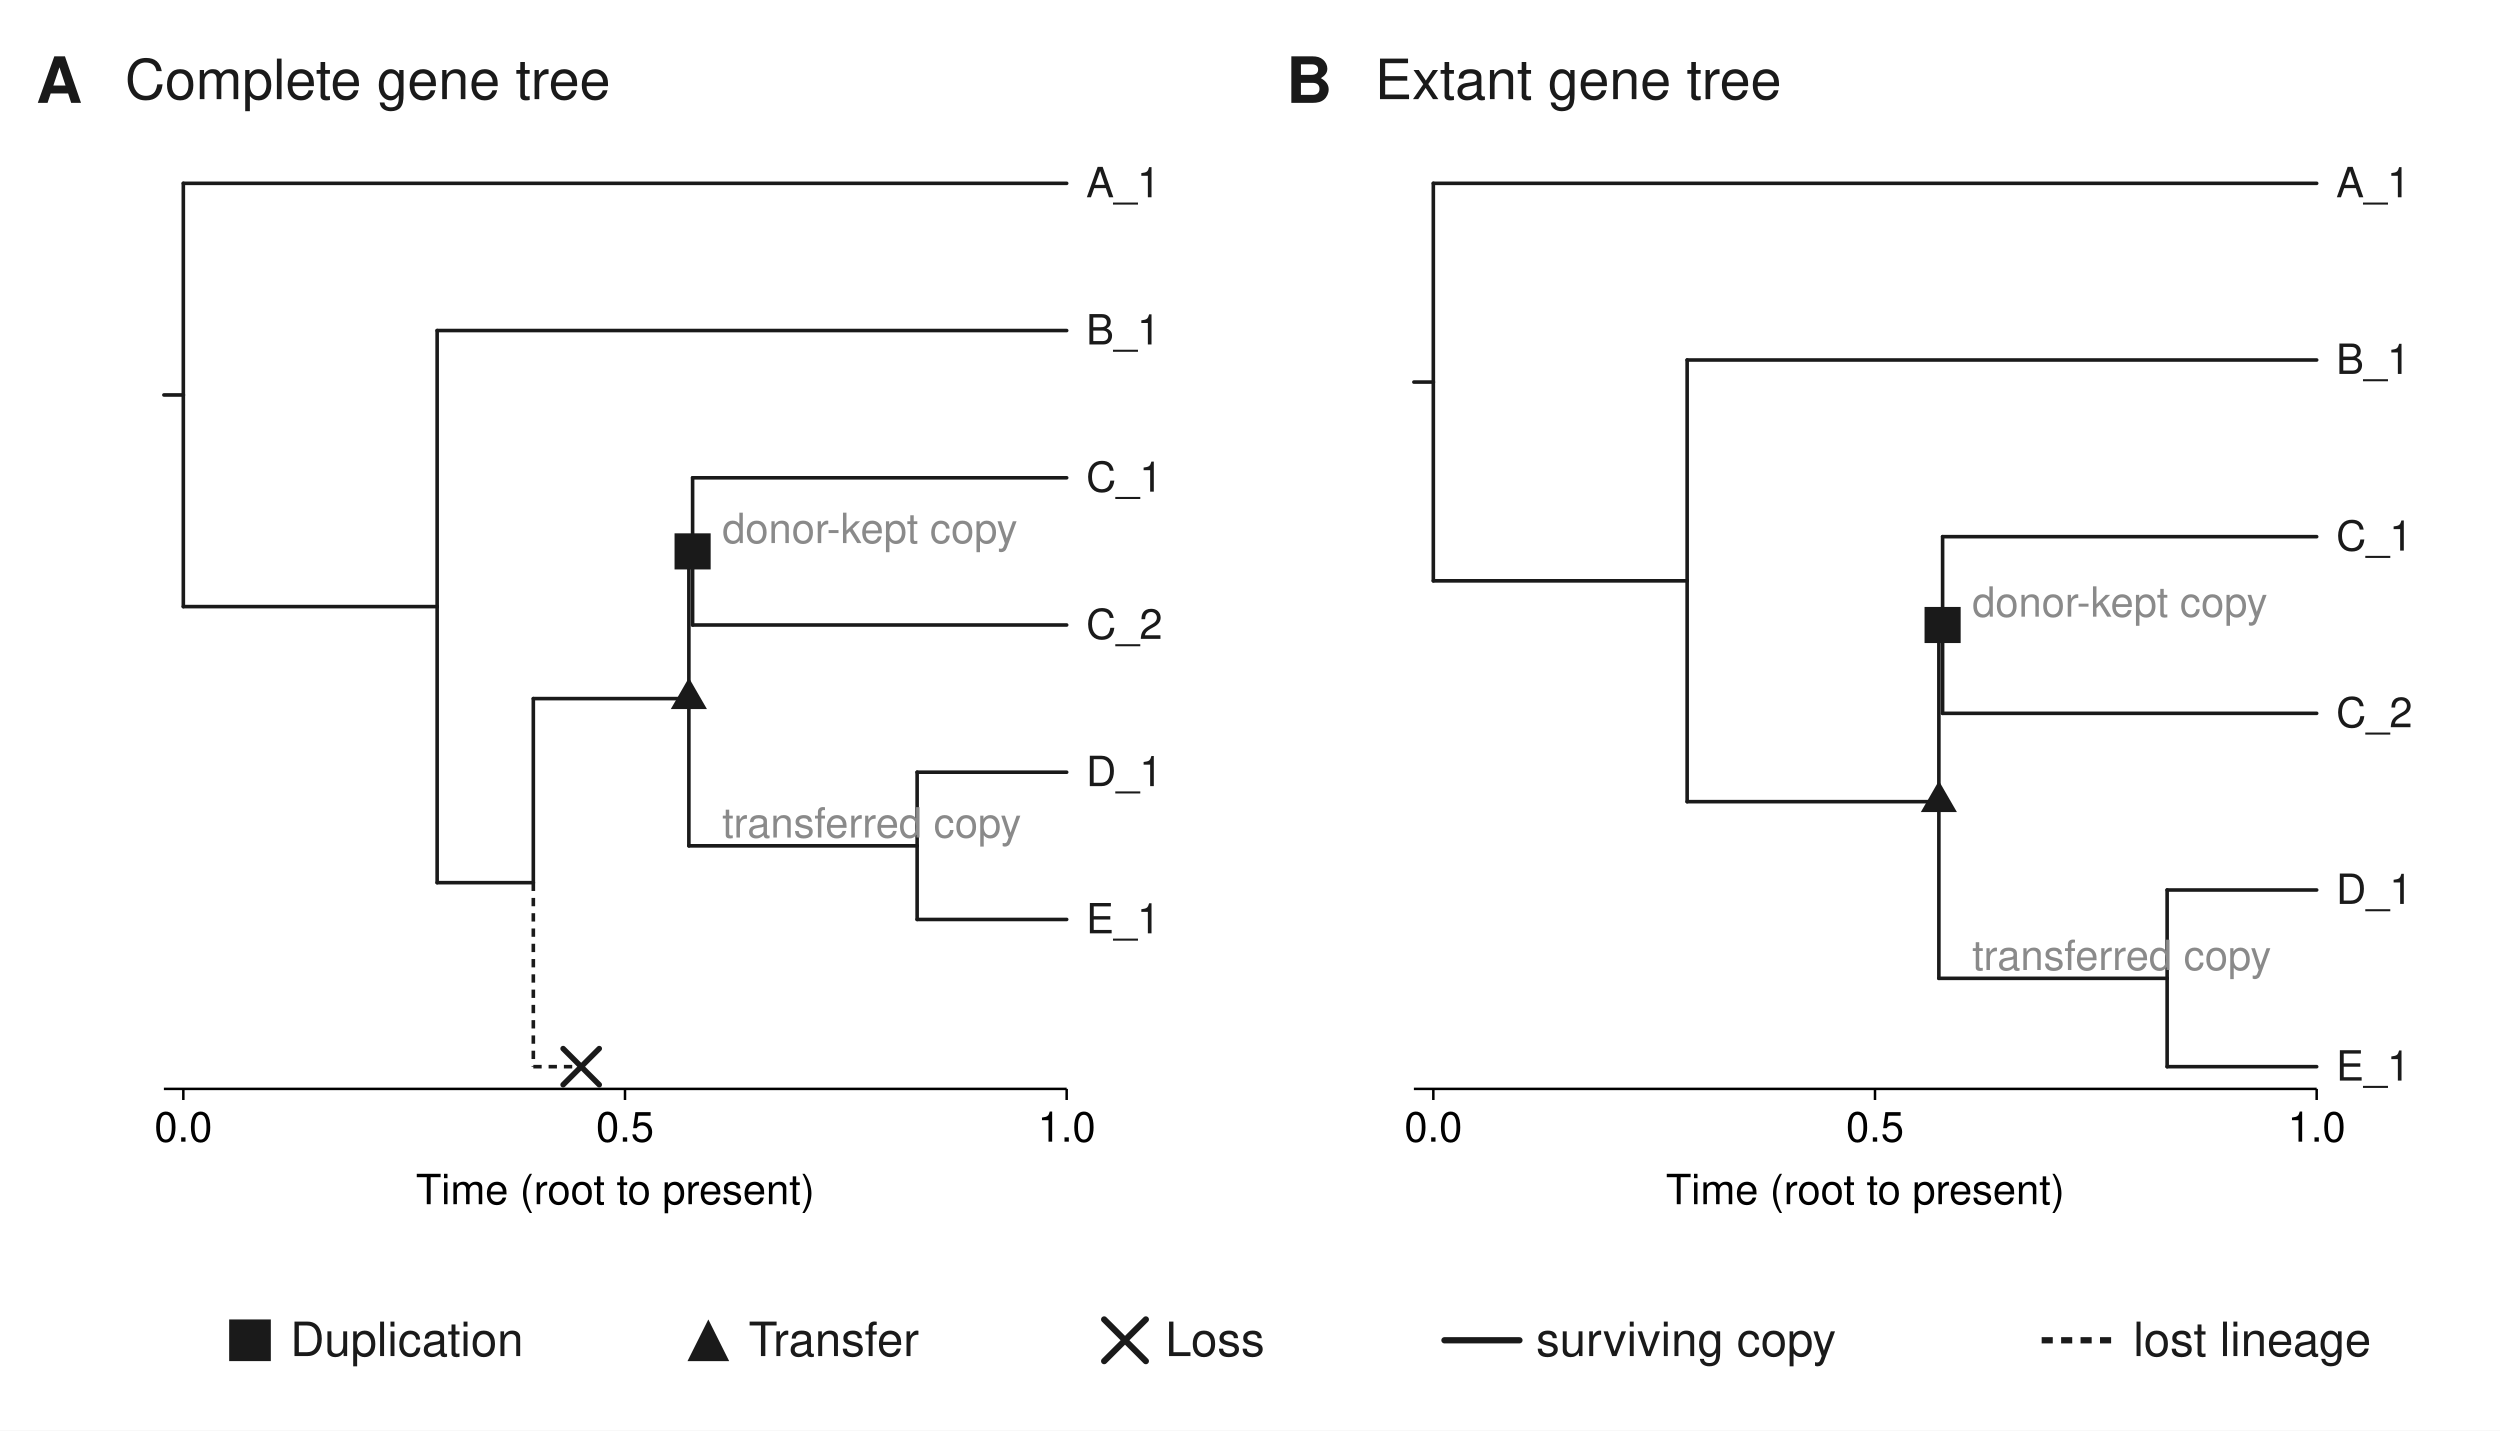
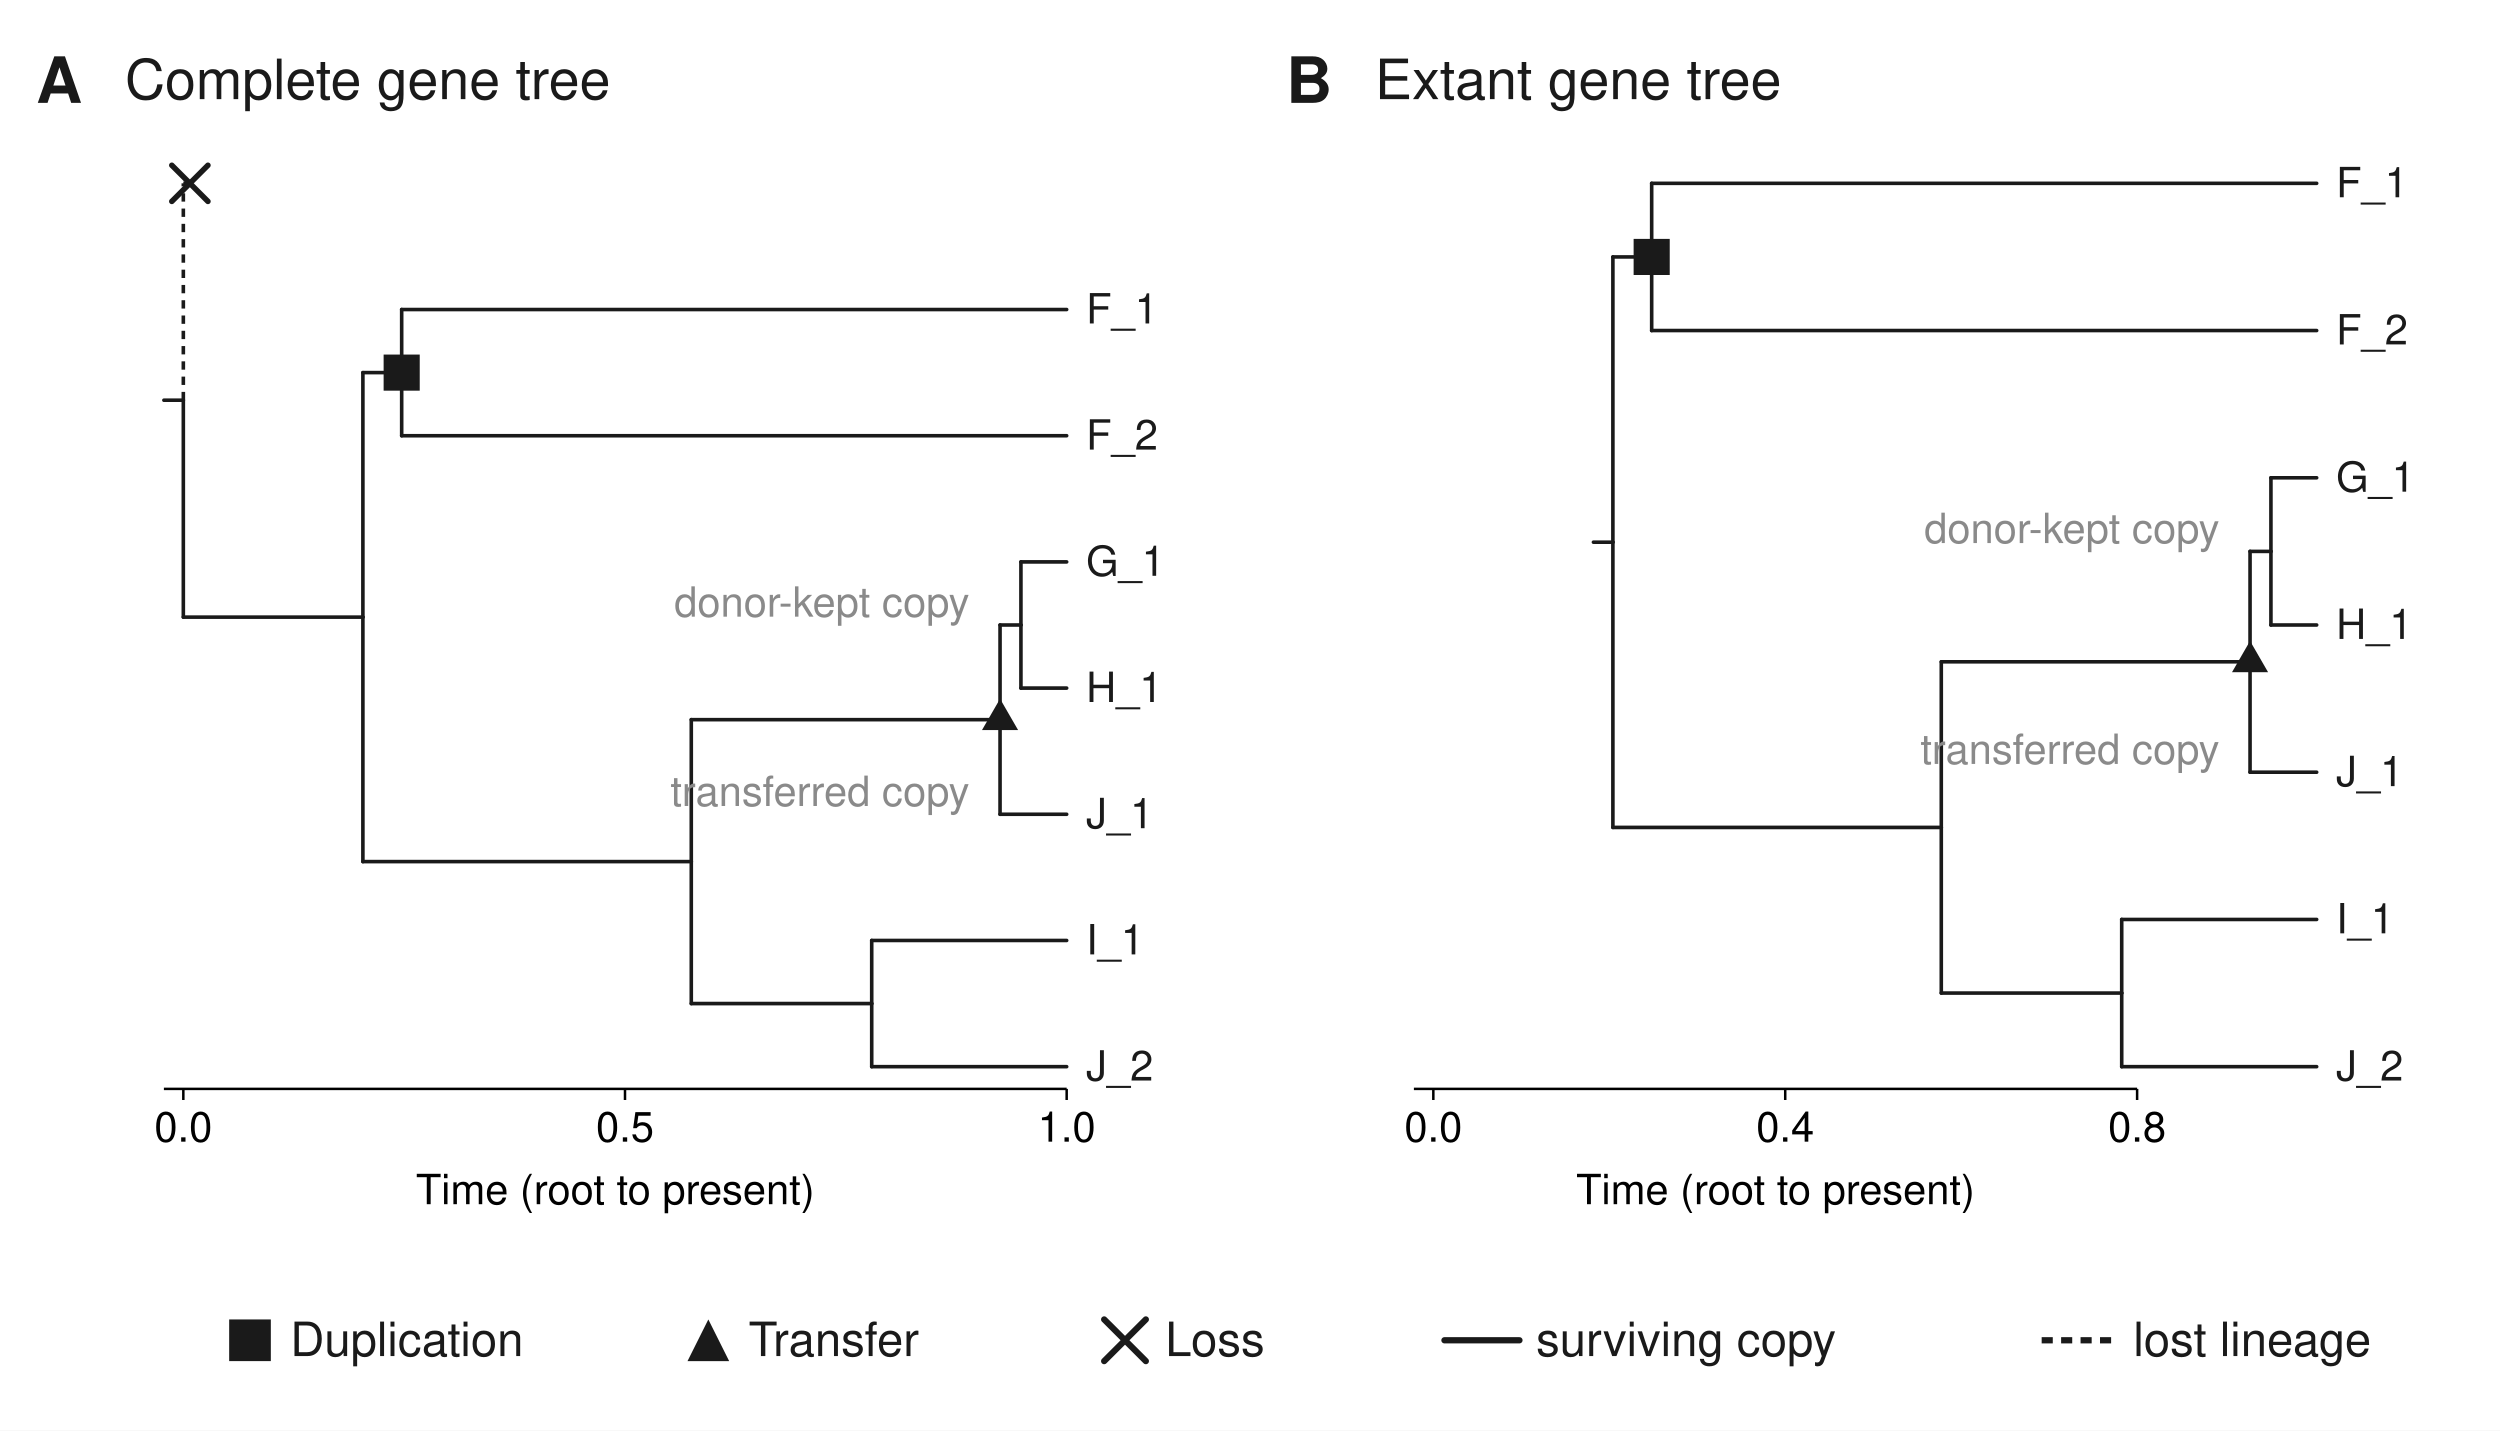
<svg xmlns="http://www.w3.org/2000/svg" width="1800" height="1030" viewBox="0 0 1800 1030">
  <rect x="0" y="0" width="1800" height="1030" fill="white" />
  <svg x="0" y="0" width="900" height="900" viewBox="-450.0 -450.0 900 900">
    <defs>
</defs>
    <rect x="-450.0" y="-450.0" width="900" height="900" fill="white" />
-     <path d="M-318.0,-318.0 L318.0,-318.0" stroke="#1a1a1a" stroke-width="2.6" stroke-linecap="round" />
-     <path d="M-135.255,-212.0 L318.0,-212.0" stroke="#1a1a1a" stroke-width="2.6" stroke-linecap="round" />
-     <path d="M48.674,-106.0 L318,-106.0" stroke="#1a1a1a" stroke-width="2.6" stroke-linecap="round" />
-     <path d="M48.674,0.0 L318,0.0" stroke="#1a1a1a" stroke-width="2.6" stroke-linecap="round" />
-     <path d="M45.983,-53.0 L48.674,-53.0" stroke="#1a1a1a" stroke-width="2.6" stroke-linecap="round" />
-     <path d="M48.674,-53.0 L48.674,-106.0" stroke="#1a1a1a" stroke-width="2.6" stroke-linecap="round" />
-     <path d="M48.674,-53.0 L48.674,0.0" stroke="#1a1a1a" stroke-width="2.6" stroke-linecap="round" />
-     <path d="M210.333,106.0 L318,106.0" stroke="#1a1a1a" stroke-width="2.6" stroke-linecap="round" />
-     <path d="M210.333,212.0 L318,212.0" stroke="#1a1a1a" stroke-width="2.6" stroke-linecap="round" />
-     <path d="M45.983,159.0 L210.333,159.0" stroke="#1a1a1a" stroke-width="2.6" stroke-linecap="round" />
-     <path d="M210.333,159.0 L210.333,106.0" stroke="#1a1a1a" stroke-width="2.6" stroke-linecap="round" />
-     <path d="M210.333,159.0 L210.333,212.0" stroke="#1a1a1a" stroke-width="2.6" stroke-linecap="round" />
-     <path d="M-66.005,53.0 L45.983,53.0" stroke="#1a1a1a" stroke-width="2.6" stroke-linecap="round" />
-     <path d="M45.983,53.0 L45.983,-53.0" stroke="#1a1a1a" stroke-width="2.6" stroke-linecap="round" />
-     <path d="M45.983,53.0 L45.983,159.0" stroke="#1a1a1a" stroke-width="2.6" stroke-linecap="round" />
-     <path d="M-66.005,318.0 L-31.551,318.0" stroke="#1a1a1a" stroke-width="2.6" stroke-dasharray="6,5" stroke-linecap="butt" />
-     <path d="M-135.255,185.5 L-66.005,185.5" stroke="#1a1a1a" stroke-width="2.6" stroke-linecap="round" />
-     <path d="M-66.005,185.5 L-66.005,53.0" stroke="#1a1a1a" stroke-width="2.6" stroke-linecap="round" />
-     <path d="M-66.005,185.5 L-66.005,318.0" stroke="#1a1a1a" stroke-width="2.6" stroke-dasharray="6,5" stroke-linecap="butt" />
-     <path d="M-318.0,-13.25 L-135.255,-13.25" stroke="#1a1a1a" stroke-width="2.6" stroke-linecap="round" />
-     <path d="M-135.255,-13.25 L-135.255,-212.0" stroke="#1a1a1a" stroke-width="2.6" stroke-linecap="round" />
-     <path d="M-135.255,-13.25 L-135.255,185.5" stroke="#1a1a1a" stroke-width="2.6" stroke-linecap="round" />
-     <path d="M-332.0,-165.625 L-318.0,-165.625" stroke="#1a1a1a" stroke-width="2.6" stroke-linecap="round" />
-     <path d="M-318.0,-165.625 L-318.0,-318.0" stroke="#1a1a1a" stroke-width="2.6" stroke-linecap="round" />
-     <path d="M-318.0,-165.625 L-318.0,-13.25" stroke="#1a1a1a" stroke-width="2.6" stroke-linecap="round" />
-     <text x="332.0" y="-318.0" font-size="30" fill="#1a1a1a" font-family="Helvetica" transform="" text-anchor="start" dominant-baseline="middle">A_1</text>
-     <text x="332.0" y="-212.0" font-size="30" fill="#1a1a1a" font-family="Helvetica" transform="" text-anchor="start" dominant-baseline="middle">B_1</text>
-     <text x="332" y="-106.0" font-size="30" fill="#1a1a1a" font-family="Helvetica" transform="" text-anchor="start" dominant-baseline="middle">C_1</text>
-     <text x="332" y="0.0" font-size="30" fill="#1a1a1a" font-family="Helvetica" transform="" text-anchor="start" dominant-baseline="middle">C_2</text>
-     <text x="332" y="106.0" font-size="30" fill="#1a1a1a" font-family="Helvetica" transform="" text-anchor="start" dominant-baseline="middle">D_1</text>
-     <text x="332" y="212.0" font-size="30" fill="#1a1a1a" font-family="Helvetica" transform="" text-anchor="start" dominant-baseline="middle">E_1</text>
-     <text x="-17.551" y="318.0" font-size="30" fill="#1a1a1a" font-family="Helvetica" transform="" text-anchor="start" dominant-baseline="middle" />
-     <rect x="35.674" y="-66.0" width="26.0" height="26.0" fill="#1a1a1a" opacity="1.0" />
-     <path d="M45.983,37.989 L32.983,60.506 L58.983,60.506 Z" fill="#1a1a1a" opacity="1.0" />
-     <text x="69.983" y="-69.0" font-size="30" fill="#8a8a8a" font-weight="normal" font-family="Helvetica" text-anchor="start" dominant-baseline="middle">donor-kept copy</text>
-     <text x="69.983" y="143.0" font-size="30" fill="#8a8a8a" font-weight="normal" font-family="Helvetica" text-anchor="start" dominant-baseline="middle">transferred copy</text>
-     <path d="M-44.551,305.0 L-18.551,331.0" stroke="#1a1a1a" stroke-width="4.0" stroke-linecap="round" />
-     <path d="M-44.551,331.0 L-18.551,305.0" stroke="#1a1a1a" stroke-width="4.0" stroke-linecap="round" />
-     <path d="M-332.0,334.0 L318.0,334.0" stroke="black" stroke-width="1.8" />
+     <path d="M-318.0,-318.0 L-313.296,-318.0" stroke="#1a1a1a" stroke-width="2.6" stroke-dasharray="6,5" stroke-linecap="butt" />
+     <path d="M-160.793,-227.143 L318.0,-227.143" stroke="#1a1a1a" stroke-width="2.6" stroke-linecap="round" />
+     <path d="M-160.793,-136.286 L318.0,-136.286" stroke="#1a1a1a" stroke-width="2.6" stroke-linecap="round" />
+     <path d="M-188.722,-181.714 L-160.793,-181.714" stroke="#1a1a1a" stroke-width="2.6" stroke-linecap="round" />
+     <path d="M-160.793,-181.714 L-160.793,-227.143" stroke="#1a1a1a" stroke-width="2.6" stroke-linecap="round" />
+     <path d="M-160.793,-181.714 L-160.793,-136.286" stroke="#1a1a1a" stroke-width="2.6" stroke-linecap="round" />
+     <path d="M285.068,-45.429 L318,-45.429" stroke="#1a1a1a" stroke-width="2.6" stroke-linecap="round" />
+     <path d="M285.068,45.429 L318,45.429" stroke="#1a1a1a" stroke-width="2.6" stroke-linecap="round" />
+     <path d="M270.034,0.0 L285.068,0.0" stroke="#1a1a1a" stroke-width="2.6" stroke-linecap="round" />
+     <path d="M285.068,0.0 L285.068,-45.429" stroke="#1a1a1a" stroke-width="2.6" stroke-linecap="round" />
+     <path d="M285.068,0.0 L285.068,45.429" stroke="#1a1a1a" stroke-width="2.6" stroke-linecap="round" />
+     <path d="M270.034,136.286 L318,136.286" stroke="#1a1a1a" stroke-width="2.6" stroke-linecap="round" />
+     <path d="M47.726,68.143 L270.034,68.143" stroke="#1a1a1a" stroke-width="2.6" stroke-linecap="round" />
+     <path d="M270.034,68.143 L270.034,0.0" stroke="#1a1a1a" stroke-width="2.6" stroke-linecap="round" />
+     <path d="M270.034,68.143 L270.034,136.286" stroke="#1a1a1a" stroke-width="2.6" stroke-linecap="round" />
+     <path d="M177.633,227.143 L318,227.143" stroke="#1a1a1a" stroke-width="2.6" stroke-linecap="round" />
+     <path d="M177.633,318.0 L318,318.0" stroke="#1a1a1a" stroke-width="2.6" stroke-linecap="round" />
+     <path d="M47.726,272.571 L177.633,272.571" stroke="#1a1a1a" stroke-width="2.6" stroke-linecap="round" />
+     <path d="M177.633,272.571 L177.633,227.143" stroke="#1a1a1a" stroke-width="2.6" stroke-linecap="round" />
+     <path d="M177.633,272.571 L177.633,318.0" stroke="#1a1a1a" stroke-width="2.6" stroke-linecap="round" />
+     <path d="M-188.722,170.357 L47.726,170.357" stroke="#1a1a1a" stroke-width="2.6" stroke-linecap="round" />
+     <path d="M47.726,170.357 L47.726,68.143" stroke="#1a1a1a" stroke-width="2.6" stroke-linecap="round" />
+     <path d="M47.726,170.357 L47.726,272.571" stroke="#1a1a1a" stroke-width="2.6" stroke-linecap="round" />
+     <path d="M-318.0,-5.679 L-188.722,-5.679" stroke="#1a1a1a" stroke-width="2.6" stroke-linecap="round" />
+     <path d="M-188.722,-5.679 L-188.722,-181.714" stroke="#1a1a1a" stroke-width="2.6" stroke-linecap="round" />
+     <path d="M-188.722,-5.679 L-188.722,170.357" stroke="#1a1a1a" stroke-width="2.6" stroke-linecap="round" />
+     <path d="M-332.0,-161.839 L-318.0,-161.839" stroke="#1a1a1a" stroke-width="2.6" stroke-linecap="round" />
+     <path d="M-318.0,-161.839 L-318.0,-318.0" stroke="#1a1a1a" stroke-width="2.6" stroke-dasharray="6,5" stroke-linecap="butt" />
+     <path d="M-318.0,-161.839 L-318.0,-5.679" stroke="#1a1a1a" stroke-width="2.6" stroke-linecap="round" />
+     <text x="-299.296" y="-318.0" font-size="30" fill="#1a1a1a" font-family="Helvetica" transform="" text-anchor="start" dominant-baseline="middle" />
+     <text x="332.0" y="-227.143" font-size="30" fill="#1a1a1a" font-family="Helvetica" transform="" text-anchor="start" dominant-baseline="middle">F_1</text>
+     <text x="332.0" y="-136.286" font-size="30" fill="#1a1a1a" font-family="Helvetica" transform="" text-anchor="start" dominant-baseline="middle">F_2</text>
+     <text x="332" y="-45.429" font-size="30" fill="#1a1a1a" font-family="Helvetica" transform="" text-anchor="start" dominant-baseline="middle">G_1</text>
+     <text x="332" y="45.429" font-size="30" fill="#1a1a1a" font-family="Helvetica" transform="" text-anchor="start" dominant-baseline="middle">H_1</text>
+     <text x="332" y="136.286" font-size="30" fill="#1a1a1a" font-family="Helvetica" transform="" text-anchor="start" dominant-baseline="middle">J_1</text>
+     <text x="332" y="227.143" font-size="30" fill="#1a1a1a" font-family="Helvetica" transform="" text-anchor="start" dominant-baseline="middle">I_1</text>
+     <text x="332" y="318.0" font-size="30" fill="#1a1a1a" font-family="Helvetica" transform="" text-anchor="start" dominant-baseline="middle">J_2</text>
+     <rect x="-173.793" y="-194.714" width="26.0" height="26.0" fill="#1a1a1a" opacity="1.0" />
+     <path d="M270.034,53.132 L257.034,75.648 L283.034,75.648 Z" fill="#1a1a1a" opacity="1.0" />
+     <text x="248.034" y="-16.0" font-size="30" fill="#8a8a8a" font-weight="normal" font-family="Helvetica" text-anchor="end" dominant-baseline="middle">donor-kept copy</text>
+     <text x="248.034" y="120.286" font-size="30" fill="#8a8a8a" font-weight="normal" font-family="Helvetica" text-anchor="end" dominant-baseline="middle">transferred copy</text>
+     <path d="M-326.296,-331.0 L-300.296,-305.0" stroke="#1a1a1a" stroke-width="4.0" stroke-linecap="round" />
+     <path d="M-326.296,-305.0 L-300.296,-331.0" stroke="#1a1a1a" stroke-width="4.0" stroke-linecap="round" />
+     <path d="M-332.0,334.0 L318,334.0" stroke="black" stroke-width="1.8" />
    <path d="M-318.0,334.0 L-318.0,342.0" stroke="black" stroke-width="1.8" />
    <text x="-318.0" y="372.0" font-size="30" text-anchor="middle" font-family="Helvetica">0.0</text>
-     <path d="M0.0,334.0 L0.0,342.0" stroke="black" stroke-width="1.8" />
-     <text x="0.0" y="372.0" font-size="30" text-anchor="middle" font-family="Helvetica">0.5</text>
-     <path d="M318.0,334.0 L318.0,342.0" stroke="black" stroke-width="1.8" />
-     <text x="318.0" y="372.0" font-size="30" text-anchor="middle" font-family="Helvetica">1.0</text>
-     <text x="-7.0" y="417.0" font-size="30" text-anchor="middle" font-family="Helvetica">Time (root to present)</text>
+     <path d="M-0,334.0 L-0,342.0" stroke="black" stroke-width="1.8" />
+     <text x="-0" y="372.0" font-size="30" text-anchor="middle" font-family="Helvetica">0.5</text>
+     <path d="M318,334.0 L318,342.0" stroke="black" stroke-width="1.8" />
+     <text x="318" y="372.0" font-size="30" text-anchor="middle" font-family="Helvetica">1.0</text>
+     <text x="-7" y="417.0" font-size="30" text-anchor="middle" font-family="Helvetica">Time (root to present)</text>
    <text x="-424.0" y="-392.0" font-size="46" fill="#1a1a1a" font-weight="bold" font-family="Helvetica" text-anchor="start" dominant-baseline="middle">A</text>
    <text x="-360.0" y="-392.0" font-size="40" fill="#1a1a1a" font-weight="normal" font-family="Helvetica" text-anchor="start" dominant-baseline="middle">Complete gene tree</text>
  </svg>
  <svg x="900" y="0" width="900" height="900" viewBox="-450.0 -450.0 900 900">
    <defs>
</defs>
    <rect x="-450.0" y="-450.0" width="900" height="900" fill="white" />
-     <path d="M-318.0,-318.0 L318.0,-318.0" stroke="#1a1a1a" stroke-width="2.6" stroke-linecap="round" />
-     <path d="M-135.255,-190.8 L318.0,-190.8" stroke="#1a1a1a" stroke-width="2.6" stroke-linecap="round" />
-     <path d="M48.674,-63.6 L318,-63.6" stroke="#1a1a1a" stroke-width="2.6" stroke-linecap="round" />
-     <path d="M48.674,63.6 L318,63.6" stroke="#1a1a1a" stroke-width="2.6" stroke-linecap="round" />
-     <path d="M45.983,1.4210854715202004e-14 L48.674,1.4210854715202004e-14" stroke="#1a1a1a" stroke-width="2.6" stroke-linecap="round" />
-     <path d="M48.674,1.4210854715202004e-14 L48.674,-63.6" stroke="#1a1a1a" stroke-width="2.6" stroke-linecap="round" />
-     <path d="M48.674,1.4210854715202004e-14 L48.674,63.6" stroke="#1a1a1a" stroke-width="2.6" stroke-linecap="round" />
-     <path d="M210.333,190.8 L318,190.8" stroke="#1a1a1a" stroke-width="2.6" stroke-linecap="round" />
-     <path d="M210.333,318.0 L318,318.0" stroke="#1a1a1a" stroke-width="2.6" stroke-linecap="round" />
-     <path d="M45.983,254.4 L210.333,254.4" stroke="#1a1a1a" stroke-width="2.6" stroke-linecap="round" />
-     <path d="M210.333,254.4 L210.333,190.8" stroke="#1a1a1a" stroke-width="2.6" stroke-linecap="round" />
-     <path d="M210.333,254.4 L210.333,318.0" stroke="#1a1a1a" stroke-width="2.6" stroke-linecap="round" />
-     <path d="M-135.255,127.2 L45.983,127.2" stroke="#1a1a1a" stroke-width="2.6" stroke-linecap="round" />
-     <path d="M45.983,127.2 L45.983,1.4210854715202004e-14" stroke="#1a1a1a" stroke-width="2.6" stroke-linecap="round" />
-     <path d="M45.983,127.2 L45.983,254.4" stroke="#1a1a1a" stroke-width="2.6" stroke-linecap="round" />
-     <path d="M-318.0,-31.8 L-135.255,-31.8" stroke="#1a1a1a" stroke-width="2.6" stroke-linecap="round" />
-     <path d="M-135.255,-31.8 L-135.255,-190.8" stroke="#1a1a1a" stroke-width="2.6" stroke-linecap="round" />
-     <path d="M-135.255,-31.8 L-135.255,127.2" stroke="#1a1a1a" stroke-width="2.6" stroke-linecap="round" />
-     <path d="M-332.0,-174.9 L-318.0,-174.9" stroke="#1a1a1a" stroke-width="2.6" stroke-linecap="round" />
-     <path d="M-318.0,-174.9 L-318.0,-318.0" stroke="#1a1a1a" stroke-width="2.6" stroke-linecap="round" />
-     <path d="M-318.0,-174.9 L-318.0,-31.8" stroke="#1a1a1a" stroke-width="2.6" stroke-linecap="round" />
-     <text x="332.0" y="-318.0" font-size="30" fill="#1a1a1a" font-family="Helvetica" transform="" text-anchor="start" dominant-baseline="middle">A_1</text>
-     <text x="332.0" y="-190.8" font-size="30" fill="#1a1a1a" font-family="Helvetica" transform="" text-anchor="start" dominant-baseline="middle">B_1</text>
-     <text x="332" y="-63.6" font-size="30" fill="#1a1a1a" font-family="Helvetica" transform="" text-anchor="start" dominant-baseline="middle">C_1</text>
-     <text x="332" y="63.6" font-size="30" fill="#1a1a1a" font-family="Helvetica" transform="" text-anchor="start" dominant-baseline="middle">C_2</text>
-     <text x="332" y="190.8" font-size="30" fill="#1a1a1a" font-family="Helvetica" transform="" text-anchor="start" dominant-baseline="middle">D_1</text>
-     <text x="332" y="318.0" font-size="30" fill="#1a1a1a" font-family="Helvetica" transform="" text-anchor="start" dominant-baseline="middle">E_1</text>
-     <rect x="35.674" y="-13" width="26.0" height="26.0" fill="#1a1a1a" opacity="1.0" />
-     <path d="M45.983,112.189 L32.983,134.706 L58.983,134.706 Z" fill="#1a1a1a" opacity="1.0" />
-     <text x="69.983" y="-16" font-size="30" fill="#8a8a8a" font-weight="normal" font-family="Helvetica" text-anchor="start" dominant-baseline="middle">donor-kept copy</text>
-     <text x="69.983" y="238.4" font-size="30" fill="#8a8a8a" font-weight="normal" font-family="Helvetica" text-anchor="start" dominant-baseline="middle">transferred copy</text>
-     <path d="M-332.0,334.0 L318.0,334.0" stroke="black" stroke-width="1.8" />
+     <path d="M-160.793,-318.0 L318.0,-318.0" stroke="#1a1a1a" stroke-width="2.6" stroke-linecap="round" />
+     <path d="M-160.793,-212.0 L318.0,-212.0" stroke="#1a1a1a" stroke-width="2.6" stroke-linecap="round" />
+     <path d="M-188.722,-265.0 L-160.793,-265.0" stroke="#1a1a1a" stroke-width="2.6" stroke-linecap="round" />
+     <path d="M-160.793,-265.0 L-160.793,-318.0" stroke="#1a1a1a" stroke-width="2.6" stroke-linecap="round" />
+     <path d="M-160.793,-265.0 L-160.793,-212.0" stroke="#1a1a1a" stroke-width="2.6" stroke-linecap="round" />
+     <path d="M285.068,-106.0 L318,-106.0" stroke="#1a1a1a" stroke-width="2.6" stroke-linecap="round" />
+     <path d="M285.068,0.0 L318,0.0" stroke="#1a1a1a" stroke-width="2.6" stroke-linecap="round" />
+     <path d="M270.034,-53.0 L285.068,-53.0" stroke="#1a1a1a" stroke-width="2.6" stroke-linecap="round" />
+     <path d="M285.068,-53.0 L285.068,-106.0" stroke="#1a1a1a" stroke-width="2.6" stroke-linecap="round" />
+     <path d="M285.068,-53.0 L285.068,0.0" stroke="#1a1a1a" stroke-width="2.6" stroke-linecap="round" />
+     <path d="M270.034,106.0 L318,106.0" stroke="#1a1a1a" stroke-width="2.6" stroke-linecap="round" />
+     <path d="M47.726,26.5 L270.034,26.5" stroke="#1a1a1a" stroke-width="2.6" stroke-linecap="round" />
+     <path d="M270.034,26.5 L270.034,-53.0" stroke="#1a1a1a" stroke-width="2.6" stroke-linecap="round" />
+     <path d="M270.034,26.5 L270.034,106.0" stroke="#1a1a1a" stroke-width="2.6" stroke-linecap="round" />
+     <path d="M177.633,212.0 L318,212.0" stroke="#1a1a1a" stroke-width="2.6" stroke-linecap="round" />
+     <path d="M177.633,318.0 L318,318.0" stroke="#1a1a1a" stroke-width="2.6" stroke-linecap="round" />
+     <path d="M47.726,265.0 L177.633,265.0" stroke="#1a1a1a" stroke-width="2.6" stroke-linecap="round" />
+     <path d="M177.633,265.0 L177.633,212.0" stroke="#1a1a1a" stroke-width="2.6" stroke-linecap="round" />
+     <path d="M177.633,265.0 L177.633,318.0" stroke="#1a1a1a" stroke-width="2.6" stroke-linecap="round" />
+     <path d="M-188.722,145.75 L47.726,145.75" stroke="#1a1a1a" stroke-width="2.6" stroke-linecap="round" />
+     <path d="M47.726,145.75 L47.726,26.5" stroke="#1a1a1a" stroke-width="2.6" stroke-linecap="round" />
+     <path d="M47.726,145.75 L47.726,265.0" stroke="#1a1a1a" stroke-width="2.6" stroke-linecap="round" />
+     <path d="M-202.722,-59.625 L-188.722,-59.625" stroke="#1a1a1a" stroke-width="2.6" stroke-linecap="round" />
+     <path d="M-188.722,-59.625 L-188.722,-265.0" stroke="#1a1a1a" stroke-width="2.6" stroke-linecap="round" />
+     <path d="M-188.722,-59.625 L-188.722,145.75" stroke="#1a1a1a" stroke-width="2.6" stroke-linecap="round" />
+     <text x="332.0" y="-318.0" font-size="30" fill="#1a1a1a" font-family="Helvetica" transform="" text-anchor="start" dominant-baseline="middle">F_1</text>
+     <text x="332.0" y="-212.0" font-size="30" fill="#1a1a1a" font-family="Helvetica" transform="" text-anchor="start" dominant-baseline="middle">F_2</text>
+     <text x="332" y="-106.0" font-size="30" fill="#1a1a1a" font-family="Helvetica" transform="" text-anchor="start" dominant-baseline="middle">G_1</text>
+     <text x="332" y="0.0" font-size="30" fill="#1a1a1a" font-family="Helvetica" transform="" text-anchor="start" dominant-baseline="middle">H_1</text>
+     <text x="332" y="106.0" font-size="30" fill="#1a1a1a" font-family="Helvetica" transform="" text-anchor="start" dominant-baseline="middle">J_1</text>
+     <text x="332" y="212.0" font-size="30" fill="#1a1a1a" font-family="Helvetica" transform="" text-anchor="start" dominant-baseline="middle">I_1</text>
+     <text x="332" y="318.0" font-size="30" fill="#1a1a1a" font-family="Helvetica" transform="" text-anchor="start" dominant-baseline="middle">J_2</text>
+     <rect x="-173.793" y="-278.0" width="26.0" height="26.0" fill="#1a1a1a" opacity="1.0" />
+     <path d="M270.034,11.489 L257.034,34.006 L283.034,34.006 Z" fill="#1a1a1a" opacity="1.0" />
+     <text x="248.034" y="-69.0" font-size="30" fill="#8a8a8a" font-weight="normal" font-family="Helvetica" text-anchor="end" dominant-baseline="middle">donor-kept copy</text>
+     <text x="248.034" y="90.0" font-size="30" fill="#8a8a8a" font-weight="normal" font-family="Helvetica" text-anchor="end" dominant-baseline="middle">transferred copy</text>
+     <path d="M-332.0,334.0 L188.722,334.0" stroke="black" stroke-width="1.8" />
    <path d="M-318.0,334.0 L-318.0,342.0" stroke="black" stroke-width="1.8" />
    <text x="-318.0" y="372.0" font-size="30" text-anchor="middle" font-family="Helvetica">0.0</text>
-     <path d="M0.0,334.0 L0.0,342.0" stroke="black" stroke-width="1.8" />
-     <text x="0.0" y="372.0" font-size="30" text-anchor="middle" font-family="Helvetica">0.5</text>
-     <path d="M318.0,334.0 L318.0,342.0" stroke="black" stroke-width="1.8" />
-     <text x="318.0" y="372.0" font-size="30" text-anchor="middle" font-family="Helvetica">1.0</text>
-     <text x="-7.0" y="417.0" font-size="30" text-anchor="middle" font-family="Helvetica">Time (root to present)</text>
+     <path d="M-64.639,334.0 L-64.639,342.0" stroke="black" stroke-width="1.8" />
+     <text x="-64.639" y="372.0" font-size="30" text-anchor="middle" font-family="Helvetica">0.4</text>
+     <path d="M188.722,334.0 L188.722,342.0" stroke="black" stroke-width="1.8" />
+     <text x="188.722" y="372.0" font-size="30" text-anchor="middle" font-family="Helvetica">0.8</text>
+     <text x="-71.639" y="417.0" font-size="30" text-anchor="middle" font-family="Helvetica">Time (root to present)</text>
    <text x="-424.0" y="-392.0" font-size="46" fill="#1a1a1a" font-weight="bold" font-family="Helvetica" text-anchor="start" dominant-baseline="middle">B</text>
    <text x="-360.0" y="-392.0" font-size="40" fill="#1a1a1a" font-weight="normal" font-family="Helvetica" text-anchor="start" dominant-baseline="middle">Extant gene tree</text>
  </svg>
  <rect x="165.0" y="950.0" width="30" height="30" fill="#1a1a1a" />
  <text x="209.0" y="965.0" font-size="34" font-family="Helvetica" text-anchor="start" dominant-baseline="middle" fill="#1a1a1a">Duplication</text>
  <polygon points="510.0,950.0 525.0,980.0 495.0,980.0" fill="#1a1a1a" />
  <text x="539.0" y="965.0" font-size="34" font-family="Helvetica" text-anchor="start" dominant-baseline="middle" fill="#1a1a1a">Transfer</text>
  <line x1="795.0" y1="950.0" x2="825.0" y2="980.0" stroke="#1a1a1a" stroke-width="4.5" stroke-linecap="round" />
  <line x1="795.0" y1="980.0" x2="825.0" y2="950.0" stroke="#1a1a1a" stroke-width="4.5" stroke-linecap="round" />
  <text x="839.0" y="965.0" font-size="34" font-family="Helvetica" text-anchor="start" dominant-baseline="middle" fill="#1a1a1a">Loss</text>
  <line x1="1040.0" y1="965.0" x2="1094.0" y2="965.0" stroke="#1a1a1a" stroke-width="4.5" stroke-linecap="round" />
  <text x="1106.0" y="965.0" font-size="34" font-family="Helvetica" text-anchor="start" dominant-baseline="middle" fill="#1a1a1a">surviving copy</text>
  <line x1="1470.0" y1="965.0" x2="1524.0" y2="965.0" stroke="#1a1a1a" stroke-width="4.5" stroke-dasharray="8,6" stroke-linecap="butt" />
  <text x="1536.0" y="965.0" font-size="34" font-family="Helvetica" text-anchor="start" dominant-baseline="middle" fill="#1a1a1a">lost lineage</text>
</svg>
